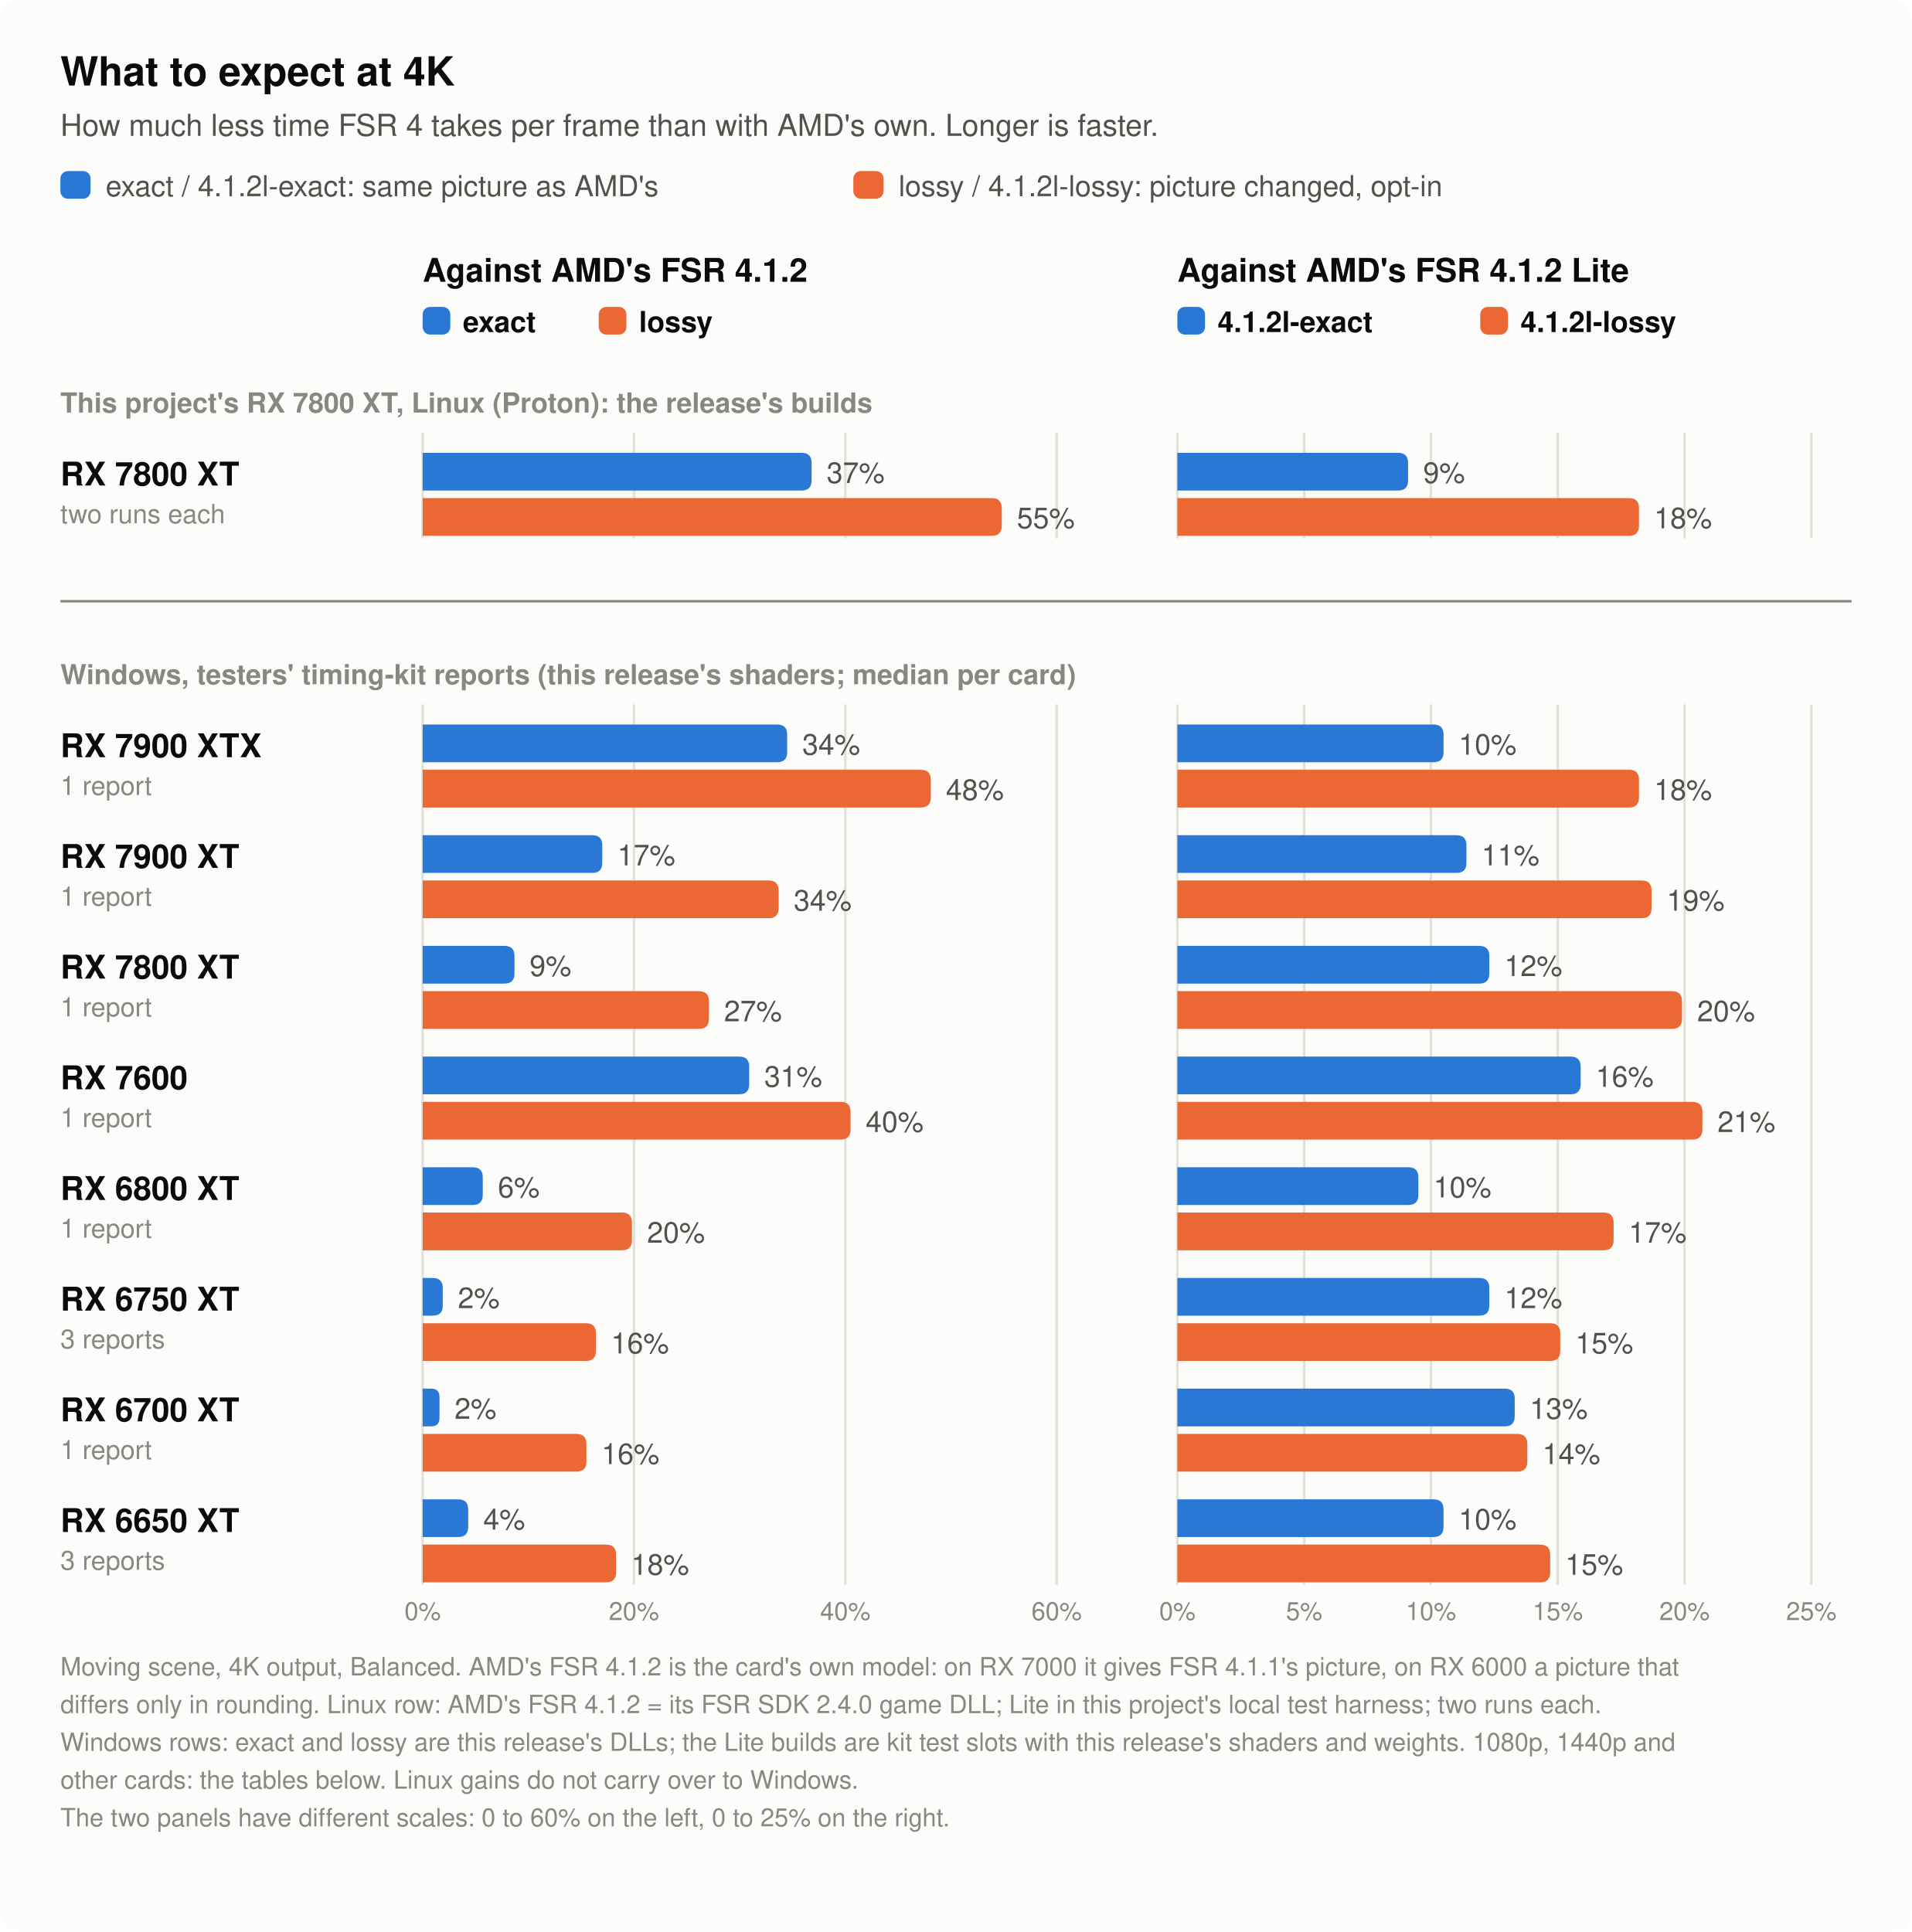
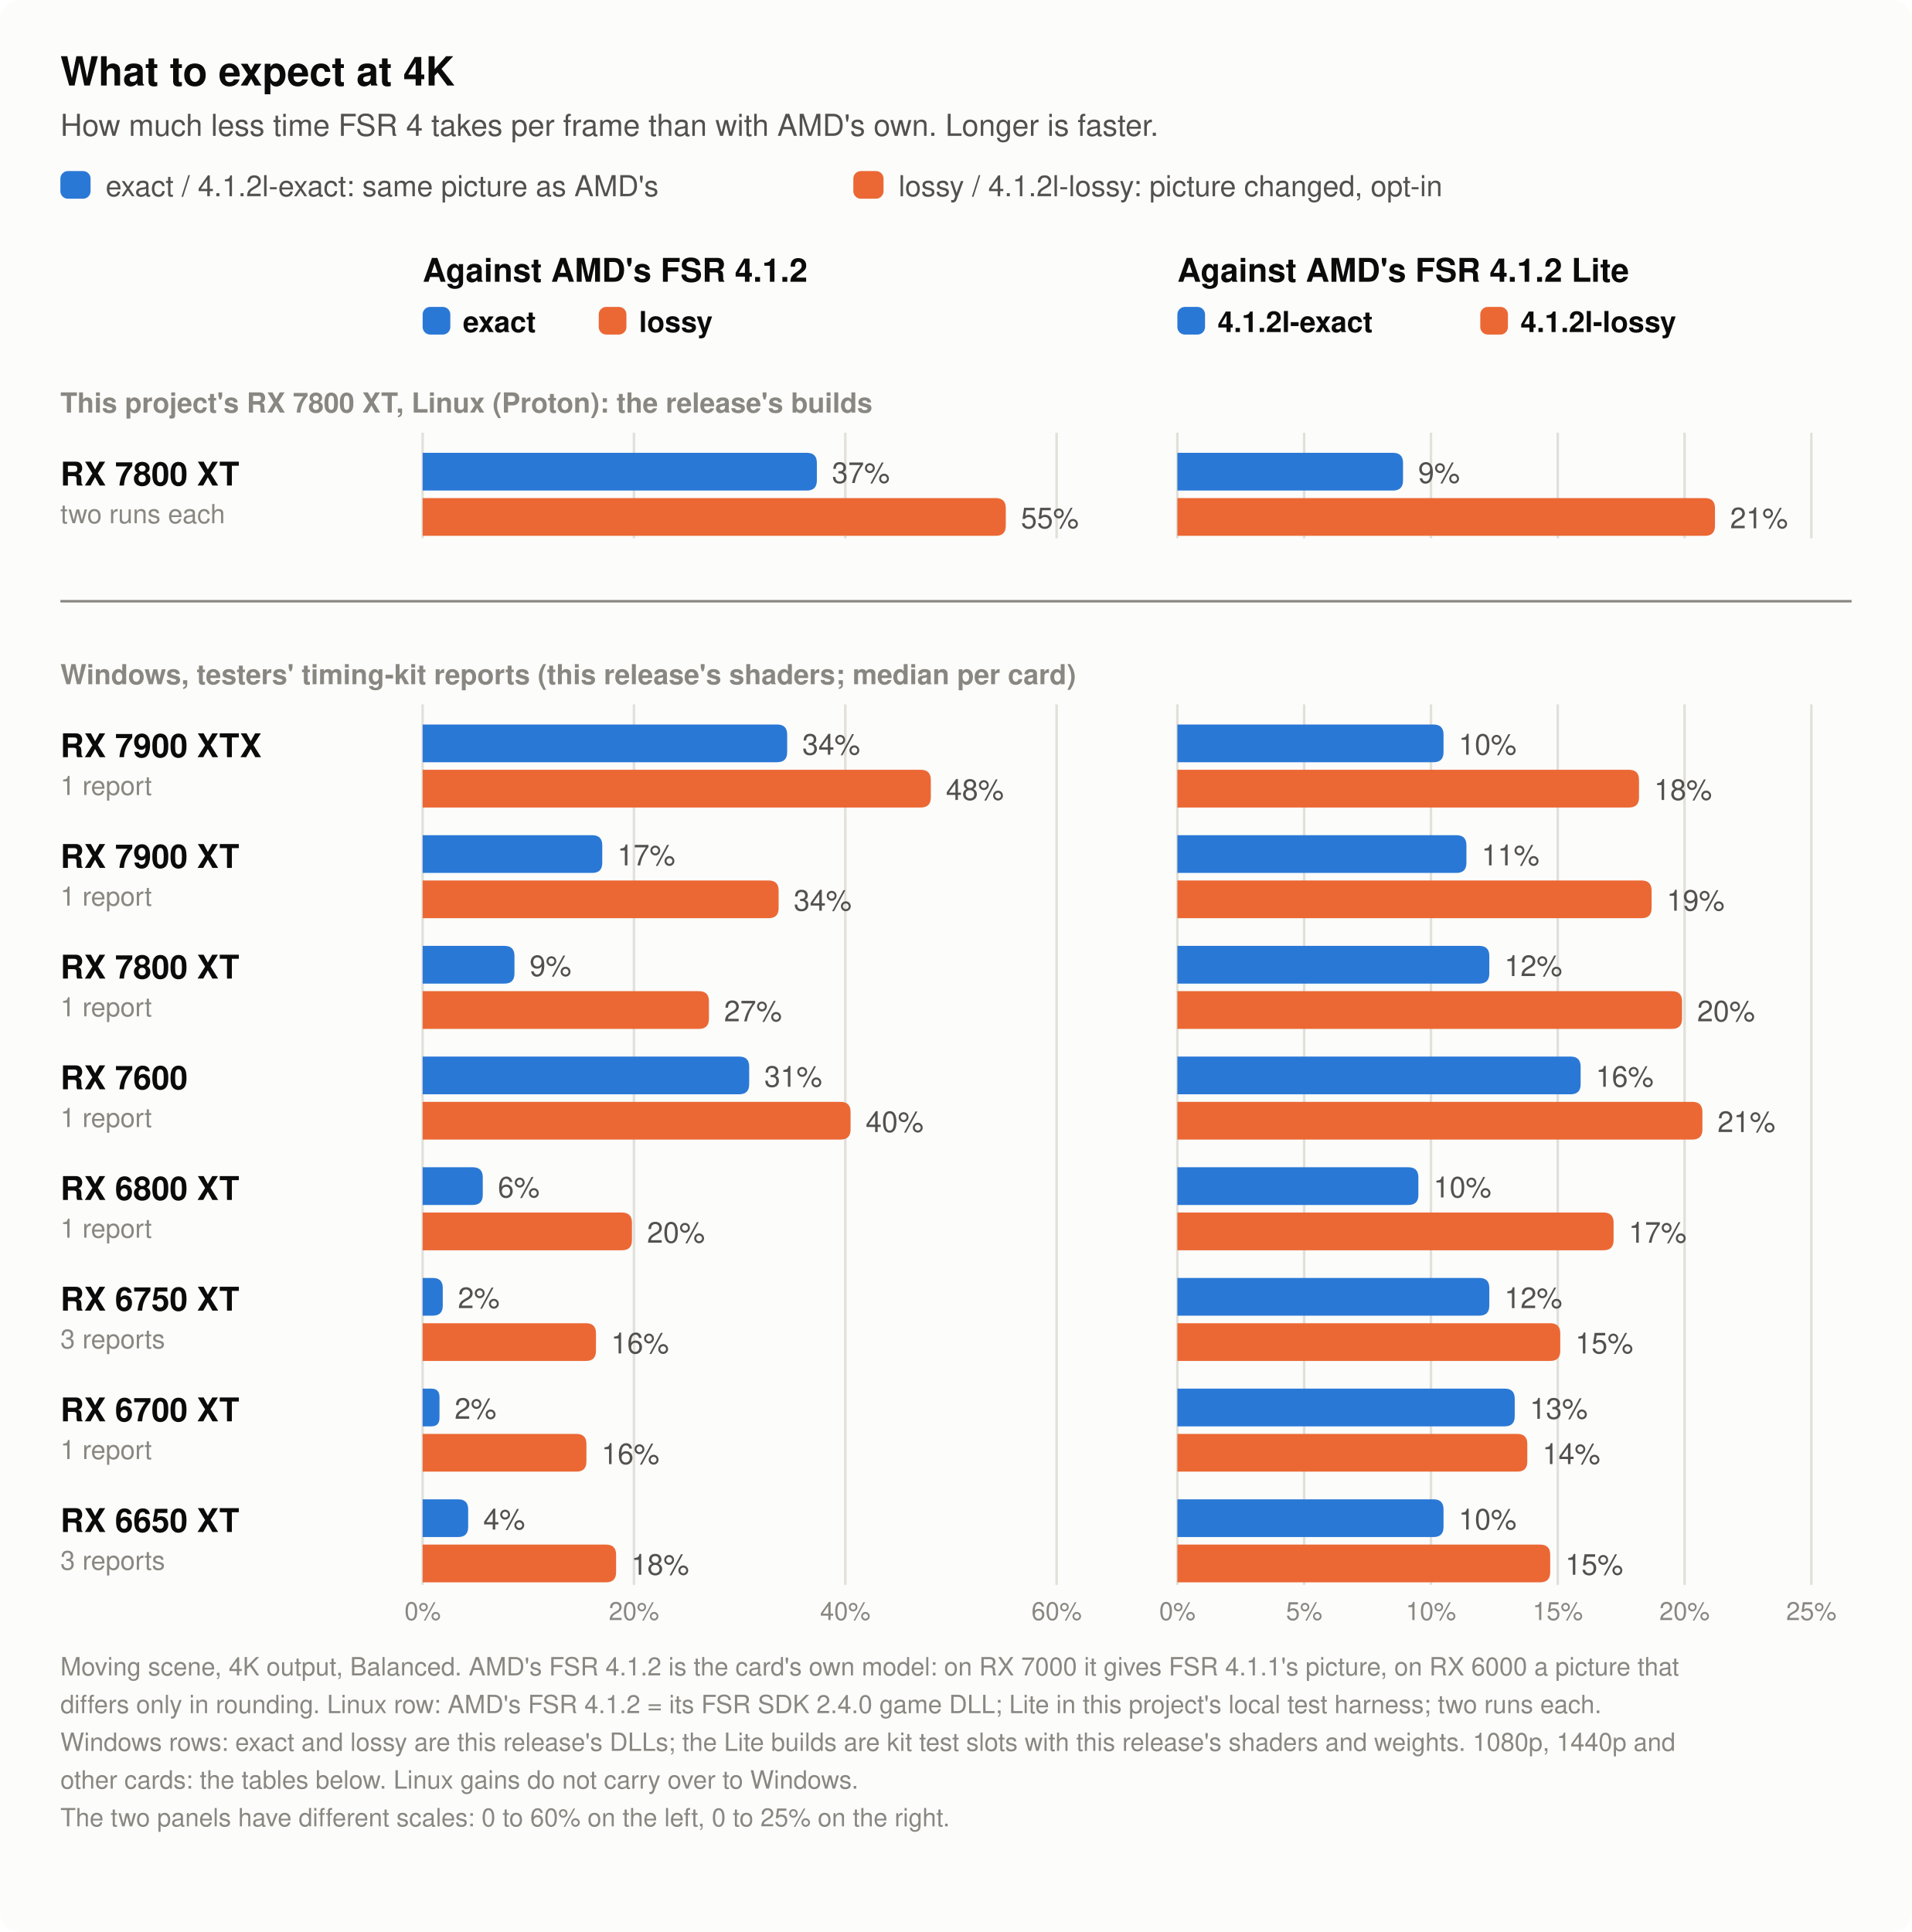
- <svg xmlns="http://www.w3.org/2000/svg" width="760" height="768" viewBox="0 0 760 768" role="img" aria-label="What to expect at 4K: how much less time FSR 4 takes per frame with this project's builds than with AMD's own, card by card, moving scene, Balanced. RX 7800 XT, Linux (this project): exact 37%, lossy 55% less time than AMD's FSR 4.1.2; 4.1.2l-exact 9%, 4.1.2l-lossy 18% less than AMD's Lite. RX 7900 XTX, Windows (1 report): exact 34%, lossy 48% less time than AMD's FSR 4.1.2; 4.1.2l-exact 10%, 4.1.2l-lossy 18% less than AMD's Lite. RX 7900 XT, Windows (1 report): exact 17%, lossy 34% less time than AMD's FSR 4.1.2; 4.1.2l-exact 11%, 4.1.2l-lossy 19% less than AMD's Lite. RX 7800 XT, Windows (1 report): exact 9%, lossy 27% less time than AMD's FSR 4.1.2; 4.1.2l-exact 12%, 4.1.2l-lossy 20% less than AMD's Lite. RX 7600, Windows (1 report): exact 31%, lossy 40% less time than AMD's FSR 4.1.2; 4.1.2l-exact 16%, 4.1.2l-lossy 21% less than AMD's Lite. RX 6800 XT, Windows (1 report): exact 6%, lossy 20% less time than AMD's FSR 4.1.2; 4.1.2l-exact 10%, 4.1.2l-lossy 17% less than AMD's Lite. RX 6750 XT, Windows (3 reports): exact 2%, lossy 16% less time than AMD's FSR 4.1.2; 4.1.2l-exact 12%, 4.1.2l-lossy 15% less than AMD's Lite. RX 6700 XT, Windows (1 report): exact 2%, lossy 16% less time than AMD's FSR 4.1.2; 4.1.2l-exact 13%, 4.1.2l-lossy 14% less than AMD's Lite. RX 6650 XT, Windows (3 reports): exact 4%, lossy 18% less time than AMD's FSR 4.1.2; 4.1.2l-exact 10%, 4.1.2l-lossy 15% less than AMD's Lite. The Windows rows come from testers' timing-kit reports with this release's shaders. Other resolutions give other numbers.">
+ <svg xmlns="http://www.w3.org/2000/svg" width="760" height="768" viewBox="0 0 760 768" role="img" aria-label="What to expect at 4K: how much less time FSR 4 takes per frame with this project's builds than with AMD's own, card by card, moving scene, Balanced. RX 7800 XT, Linux (this project): exact 37%, lossy 55% less time than AMD's FSR 4.1.2; 4.1.2l-exact 9%, 4.1.2l-lossy 21% less than AMD's Lite. RX 7900 XTX, Windows (1 report): exact 34%, lossy 48% less time than AMD's FSR 4.1.2; 4.1.2l-exact 10%, 4.1.2l-lossy 18% less than AMD's Lite. RX 7900 XT, Windows (1 report): exact 17%, lossy 34% less time than AMD's FSR 4.1.2; 4.1.2l-exact 11%, 4.1.2l-lossy 19% less than AMD's Lite. RX 7800 XT, Windows (1 report): exact 9%, lossy 27% less time than AMD's FSR 4.1.2; 4.1.2l-exact 12%, 4.1.2l-lossy 20% less than AMD's Lite. RX 7600, Windows (1 report): exact 31%, lossy 40% less time than AMD's FSR 4.1.2; 4.1.2l-exact 16%, 4.1.2l-lossy 21% less than AMD's Lite. RX 6800 XT, Windows (1 report): exact 6%, lossy 20% less time than AMD's FSR 4.1.2; 4.1.2l-exact 10%, 4.1.2l-lossy 17% less than AMD's Lite. RX 6750 XT, Windows (3 reports): exact 2%, lossy 16% less time than AMD's FSR 4.1.2; 4.1.2l-exact 12%, 4.1.2l-lossy 15% less than AMD's Lite. RX 6700 XT, Windows (1 report): exact 2%, lossy 16% less time than AMD's FSR 4.1.2; 4.1.2l-exact 13%, 4.1.2l-lossy 14% less than AMD's Lite. RX 6650 XT, Windows (3 reports): exact 4%, lossy 18% less time than AMD's FSR 4.1.2; 4.1.2l-exact 10%, 4.1.2l-lossy 15% less than AMD's Lite. The Windows rows come from testers' timing-kit reports with this release's shaders. Other resolutions give other numbers.">
  <rect width="760" height="768" rx="8" fill="#fcfcfb" />
  <text x="24.0" y="34.0" font-family="-apple-system, 'Segoe UI', Helvetica, Arial, sans-serif" font-size="16" font-weight="600" text-anchor="start" fill="#0b0b0b">What to expect at 4K</text>
  <text x="24.0" y="54.0" font-family="-apple-system, 'Segoe UI', Helvetica, Arial, sans-serif" font-size="12" text-anchor="start" fill="#52514e">How much less time FSR 4 takes per frame than with AMD's own. Longer is faster.</text>
  <rect x="24" y="68" width="12" height="11" rx="3" fill="#2a78d6" />
  <text x="42.0" y="78.0" font-family="-apple-system, 'Segoe UI', Helvetica, Arial, sans-serif" font-size="11.5" text-anchor="start" fill="#52514e">exact / 4.1.2l-exact: same picture as AMD's</text>
  <rect x="339.2" y="68" width="12" height="11" rx="3" fill="#eb6834" />
  <text x="357.2" y="78.0" font-family="-apple-system, 'Segoe UI', Helvetica, Arial, sans-serif" font-size="11.5" text-anchor="start" fill="#52514e">lossy / 4.1.2l-lossy: picture changed, opt-in</text>
  <text x="168.0" y="112.0" font-family="-apple-system, 'Segoe UI', Helvetica, Arial, sans-serif" font-size="13" font-weight="600" text-anchor="start" fill="#0b0b0b">Against AMD's FSR 4.1.2</text>
  <rect x="168" y="122" width="11" height="11" rx="3" fill="#2a78d6" />
  <text x="184.0" y="132.0" font-family="-apple-system, 'Segoe UI', Helvetica, Arial, sans-serif" font-size="11.5" font-weight="600" text-anchor="start" fill="#0b0b0b">exact</text>
  <rect x="238.0" y="122" width="11" height="11" rx="3" fill="#eb6834" />
  <text x="254.0" y="132.0" font-family="-apple-system, 'Segoe UI', Helvetica, Arial, sans-serif" font-size="11.5" font-weight="600" text-anchor="start" fill="#0b0b0b">lossy</text>
  <text x="468.0" y="112.0" font-family="-apple-system, 'Segoe UI', Helvetica, Arial, sans-serif" font-size="13" font-weight="600" text-anchor="start" fill="#0b0b0b">Against AMD's FSR 4.1.2 Lite</text>
  <rect x="468" y="122" width="11" height="11" rx="3" fill="#2a78d6" />
  <text x="484.0" y="132.0" font-family="-apple-system, 'Segoe UI', Helvetica, Arial, sans-serif" font-size="11.5" font-weight="600" text-anchor="start" fill="#0b0b0b">4.1.2l-exact</text>
  <rect x="588.4" y="122" width="11" height="11" rx="3" fill="#eb6834" />
  <text x="604.4" y="132.0" font-family="-apple-system, 'Segoe UI', Helvetica, Arial, sans-serif" font-size="11.5" font-weight="600" text-anchor="start" fill="#0b0b0b">4.1.2l-lossy</text>
  <text x="24.0" y="164.0" font-family="-apple-system, 'Segoe UI', Helvetica, Arial, sans-serif" font-size="11" font-weight="600" text-anchor="start" fill="#898781">This project's RX 7800 XT, Linux (Proton): the release's builds</text>
  <line x1="168.0" y1="172" x2="168.0" y2="214" stroke="#e1e0d9" stroke-width="1" />
  <line x1="168.0" y1="280" x2="168.0" y2="630" stroke="#e1e0d9" stroke-width="1" />
  <text x="168.0" y="644.0" font-family="-apple-system, 'Segoe UI', Helvetica, Arial, sans-serif" font-size="10" text-anchor="middle" fill="#898781">0%</text>
  <line x1="252.0" y1="172" x2="252.0" y2="214" stroke="#e1e0d9" stroke-width="1" />
  <line x1="252.0" y1="280" x2="252.0" y2="630" stroke="#e1e0d9" stroke-width="1" />
  <text x="252.0" y="644.0" font-family="-apple-system, 'Segoe UI', Helvetica, Arial, sans-serif" font-size="10" text-anchor="middle" fill="#898781">20%</text>
  <line x1="336.0" y1="172" x2="336.0" y2="214" stroke="#e1e0d9" stroke-width="1" />
  <line x1="336.0" y1="280" x2="336.0" y2="630" stroke="#e1e0d9" stroke-width="1" />
  <text x="336.0" y="644.0" font-family="-apple-system, 'Segoe UI', Helvetica, Arial, sans-serif" font-size="10" text-anchor="middle" fill="#898781">40%</text>
  <line x1="420.0" y1="172" x2="420.0" y2="214" stroke="#e1e0d9" stroke-width="1" />
  <line x1="420.0" y1="280" x2="420.0" y2="630" stroke="#e1e0d9" stroke-width="1" />
  <text x="420.0" y="644.0" font-family="-apple-system, 'Segoe UI', Helvetica, Arial, sans-serif" font-size="10" text-anchor="middle" fill="#898781">60%</text>
  <line x1="468.0" y1="172" x2="468.0" y2="214" stroke="#e1e0d9" stroke-width="1" />
  <line x1="468.0" y1="280" x2="468.0" y2="630" stroke="#e1e0d9" stroke-width="1" />
  <text x="468.0" y="644.0" font-family="-apple-system, 'Segoe UI', Helvetica, Arial, sans-serif" font-size="10" text-anchor="middle" fill="#898781">0%</text>
  <line x1="518.4" y1="172" x2="518.4" y2="214" stroke="#e1e0d9" stroke-width="1" />
  <line x1="518.4" y1="280" x2="518.4" y2="630" stroke="#e1e0d9" stroke-width="1" />
  <text x="518.4" y="644.0" font-family="-apple-system, 'Segoe UI', Helvetica, Arial, sans-serif" font-size="10" text-anchor="middle" fill="#898781">5%</text>
  <line x1="568.8" y1="172" x2="568.8" y2="214" stroke="#e1e0d9" stroke-width="1" />
  <line x1="568.8" y1="280" x2="568.8" y2="630" stroke="#e1e0d9" stroke-width="1" />
  <text x="568.8" y="644.0" font-family="-apple-system, 'Segoe UI', Helvetica, Arial, sans-serif" font-size="10" text-anchor="middle" fill="#898781">10%</text>
  <line x1="619.2" y1="172" x2="619.2" y2="214" stroke="#e1e0d9" stroke-width="1" />
  <line x1="619.2" y1="280" x2="619.2" y2="630" stroke="#e1e0d9" stroke-width="1" />
  <text x="619.2" y="644.0" font-family="-apple-system, 'Segoe UI', Helvetica, Arial, sans-serif" font-size="10" text-anchor="middle" fill="#898781">15%</text>
  <line x1="669.6" y1="172" x2="669.6" y2="214" stroke="#e1e0d9" stroke-width="1" />
  <line x1="669.6" y1="280" x2="669.6" y2="630" stroke="#e1e0d9" stroke-width="1" />
  <text x="669.6" y="644.0" font-family="-apple-system, 'Segoe UI', Helvetica, Arial, sans-serif" font-size="10" text-anchor="middle" fill="#898781">20%</text>
  <line x1="720.0" y1="172" x2="720.0" y2="214" stroke="#e1e0d9" stroke-width="1" />
  <line x1="720.0" y1="280" x2="720.0" y2="630" stroke="#e1e0d9" stroke-width="1" />
  <text x="720.0" y="644.0" font-family="-apple-system, 'Segoe UI', Helvetica, Arial, sans-serif" font-size="10" text-anchor="middle" fill="#898781">25%</text>
  <line x1="24" y1="239" x2="736" y2="239" stroke="#898781" stroke-width="1" />
  <text x="24.0" y="272.0" font-family="-apple-system, 'Segoe UI', Helvetica, Arial, sans-serif" font-size="11" font-weight="600" text-anchor="start" fill="#898781">Windows, testers' timing-kit reports (this release's shaders; median per card)</text>
  <text x="24.0" y="193.0" font-family="-apple-system, 'Segoe UI', Helvetica, Arial, sans-serif" font-size="13" font-weight="600" text-anchor="start" fill="#0b0b0b">RX 7800 XT</text>
  <text x="24.0" y="208.0" font-family="-apple-system, 'Segoe UI', Helvetica, Arial, sans-serif" font-size="10.5" text-anchor="start" fill="#898781">two runs each</text>
-   <path d="M168,180 H318.6 Q322.6,180 322.6,184 V191 Q322.6,195 318.6,195 H168 Z" fill="#2a78d6" />
-   <text x="328.6" y="192.0" font-family="-apple-system, 'Segoe UI', Helvetica, Arial, sans-serif" font-size="11.5" text-anchor="start" fill="#52514e">37%</text>
-   <path d="M168,198 H394.2 Q398.2,198 398.2,202 V209 Q398.2,213 394.2,213 H168 Z" fill="#eb6834" />
-   <text x="404.2" y="210.0" font-family="-apple-system, 'Segoe UI', Helvetica, Arial, sans-serif" font-size="11.5" text-anchor="start" fill="#52514e">55%</text>
-   <path d="M468,180 H555.7 Q559.7,180 559.7,184 V191 Q559.7,195 555.7,195 H468 Z" fill="#2a78d6" />
-   <text x="565.7" y="192.0" font-family="-apple-system, 'Segoe UI', Helvetica, Arial, sans-serif" font-size="11.5" text-anchor="start" fill="#52514e">9%</text>
-   <path d="M468,198 H647.5 Q651.5,198 651.5,202 V209 Q651.5,213 647.5,213 H468 Z" fill="#eb6834" />
-   <text x="657.5" y="210.0" font-family="-apple-system, 'Segoe UI', Helvetica, Arial, sans-serif" font-size="11.5" text-anchor="start" fill="#52514e">18%</text>
+   <path d="M168,180 H320.7 Q324.7,180 324.7,184 V191 Q324.7,195 320.7,195 H168 Z" fill="#2a78d6" />
+   <text x="330.7" y="192.0" font-family="-apple-system, 'Segoe UI', Helvetica, Arial, sans-serif" font-size="11.5" text-anchor="start" fill="#52514e">37%</text>
+   <path d="M168,198 H395.8 Q399.8,198 399.8,202 V209 Q399.8,213 395.8,213 H168 Z" fill="#eb6834" />
+   <text x="405.8" y="210.0" font-family="-apple-system, 'Segoe UI', Helvetica, Arial, sans-serif" font-size="11.5" text-anchor="start" fill="#52514e">55%</text>
+   <path d="M468,180 H553.7 Q557.7,180 557.7,184 V191 Q557.7,195 553.7,195 H468 Z" fill="#2a78d6" />
+   <text x="563.7" y="192.0" font-family="-apple-system, 'Segoe UI', Helvetica, Arial, sans-serif" font-size="11.5" text-anchor="start" fill="#52514e">9%</text>
+   <path d="M468,198 H677.7 Q681.7,198 681.7,202 V209 Q681.7,213 677.7,213 H468 Z" fill="#eb6834" />
+   <text x="687.7" y="210.0" font-family="-apple-system, 'Segoe UI', Helvetica, Arial, sans-serif" font-size="11.5" text-anchor="start" fill="#52514e">21%</text>
  <text x="24.0" y="301.0" font-family="-apple-system, 'Segoe UI', Helvetica, Arial, sans-serif" font-size="13" font-weight="600" text-anchor="start" fill="#0b0b0b">RX 7900 XTX</text>
  <text x="24.0" y="316.0" font-family="-apple-system, 'Segoe UI', Helvetica, Arial, sans-serif" font-size="10.5" text-anchor="start" fill="#898781">1 report</text>
  <path d="M168,288 H308.9 Q312.9,288 312.9,292 V299 Q312.9,303 308.9,303 H168 Z" fill="#2a78d6" />
  <text x="318.9" y="300.0" font-family="-apple-system, 'Segoe UI', Helvetica, Arial, sans-serif" font-size="11.5" text-anchor="start" fill="#52514e">34%</text>
  <path d="M168,306 H366.0 Q370.0,306 370.0,310 V317 Q370.0,321 366.0,321 H168 Z" fill="#eb6834" />
  <text x="376.0" y="318.0" font-family="-apple-system, 'Segoe UI', Helvetica, Arial, sans-serif" font-size="11.5" text-anchor="start" fill="#52514e">48%</text>
  <path d="M468,288 H569.8 Q573.8,288 573.8,292 V299 Q573.8,303 569.8,303 H468 Z" fill="#2a78d6" />
  <text x="579.8" y="300.0" font-family="-apple-system, 'Segoe UI', Helvetica, Arial, sans-serif" font-size="11.5" text-anchor="start" fill="#52514e">10%</text>
  <path d="M468,306 H647.5 Q651.5,306 651.5,310 V317 Q651.5,321 647.5,321 H468 Z" fill="#eb6834" />
  <text x="657.5" y="318.0" font-family="-apple-system, 'Segoe UI', Helvetica, Arial, sans-serif" font-size="11.5" text-anchor="start" fill="#52514e">18%</text>
  <text x="24.0" y="345.0" font-family="-apple-system, 'Segoe UI', Helvetica, Arial, sans-serif" font-size="13" font-weight="600" text-anchor="start" fill="#0b0b0b">RX 7900 XT</text>
  <text x="24.0" y="360.0" font-family="-apple-system, 'Segoe UI', Helvetica, Arial, sans-serif" font-size="10.5" text-anchor="start" fill="#898781">1 report</text>
  <path d="M168,332 H235.4 Q239.4,332 239.4,336 V343 Q239.4,347 235.4,347 H168 Z" fill="#2a78d6" />
  <text x="245.4" y="344.0" font-family="-apple-system, 'Segoe UI', Helvetica, Arial, sans-serif" font-size="11.5" text-anchor="start" fill="#52514e">17%</text>
  <path d="M168,350 H305.5 Q309.5,350 309.5,354 V361 Q309.5,365 305.5,365 H168 Z" fill="#eb6834" />
  <text x="315.5" y="362.0" font-family="-apple-system, 'Segoe UI', Helvetica, Arial, sans-serif" font-size="11.5" text-anchor="start" fill="#52514e">34%</text>
  <path d="M468,332 H578.9 Q582.9,332 582.9,336 V343 Q582.9,347 578.9,347 H468 Z" fill="#2a78d6" />
  <text x="588.9" y="344.0" font-family="-apple-system, 'Segoe UI', Helvetica, Arial, sans-serif" font-size="11.5" text-anchor="start" fill="#52514e">11%</text>
  <path d="M468,350 H652.5 Q656.5,350 656.5,354 V361 Q656.5,365 652.5,365 H468 Z" fill="#eb6834" />
  <text x="662.5" y="362.0" font-family="-apple-system, 'Segoe UI', Helvetica, Arial, sans-serif" font-size="11.5" text-anchor="start" fill="#52514e">19%</text>
  <text x="24.0" y="389.0" font-family="-apple-system, 'Segoe UI', Helvetica, Arial, sans-serif" font-size="13" font-weight="600" text-anchor="start" fill="#0b0b0b">RX 7800 XT</text>
  <text x="24.0" y="404.0" font-family="-apple-system, 'Segoe UI', Helvetica, Arial, sans-serif" font-size="10.5" text-anchor="start" fill="#898781">1 report</text>
  <path d="M168,376 H200.5 Q204.5,376 204.5,380 V387 Q204.5,391 200.5,391 H168 Z" fill="#2a78d6" />
  <text x="210.5" y="388.0" font-family="-apple-system, 'Segoe UI', Helvetica, Arial, sans-serif" font-size="11.5" text-anchor="start" fill="#52514e">9%</text>
  <path d="M168,394 H277.8 Q281.8,394 281.8,398 V405 Q281.8,409 277.8,409 H168 Z" fill="#eb6834" />
  <text x="287.8" y="406.0" font-family="-apple-system, 'Segoe UI', Helvetica, Arial, sans-serif" font-size="11.5" text-anchor="start" fill="#52514e">27%</text>
  <path d="M468,376 H588.0 Q592.0,376 592.0,380 V387 Q592.0,391 588.0,391 H468 Z" fill="#2a78d6" />
  <text x="598.0" y="388.0" font-family="-apple-system, 'Segoe UI', Helvetica, Arial, sans-serif" font-size="11.5" text-anchor="start" fill="#52514e">12%</text>
  <path d="M468,394 H664.6 Q668.6,394 668.6,398 V405 Q668.6,409 664.6,409 H468 Z" fill="#eb6834" />
  <text x="674.6" y="406.0" font-family="-apple-system, 'Segoe UI', Helvetica, Arial, sans-serif" font-size="11.5" text-anchor="start" fill="#52514e">20%</text>
  <text x="24.0" y="433.0" font-family="-apple-system, 'Segoe UI', Helvetica, Arial, sans-serif" font-size="13" font-weight="600" text-anchor="start" fill="#0b0b0b">RX 7600</text>
  <text x="24.0" y="448.0" font-family="-apple-system, 'Segoe UI', Helvetica, Arial, sans-serif" font-size="10.5" text-anchor="start" fill="#898781">1 report</text>
  <path d="M168,420 H293.8 Q297.8,420 297.8,424 V431 Q297.8,435 293.8,435 H168 Z" fill="#2a78d6" />
  <text x="303.8" y="432.0" font-family="-apple-system, 'Segoe UI', Helvetica, Arial, sans-serif" font-size="11.5" text-anchor="start" fill="#52514e">31%</text>
  <path d="M168,438 H334.1 Q338.1,438 338.1,442 V449 Q338.1,453 334.1,453 H168 Z" fill="#eb6834" />
  <text x="344.1" y="450.0" font-family="-apple-system, 'Segoe UI', Helvetica, Arial, sans-serif" font-size="11.5" text-anchor="start" fill="#52514e">40%</text>
  <path d="M468,420 H624.3 Q628.3,420 628.3,424 V431 Q628.3,435 624.3,435 H468 Z" fill="#2a78d6" />
  <text x="634.3" y="432.0" font-family="-apple-system, 'Segoe UI', Helvetica, Arial, sans-serif" font-size="11.5" text-anchor="start" fill="#52514e">16%</text>
  <path d="M468,438 H672.7 Q676.7,438 676.7,442 V449 Q676.7,453 672.7,453 H468 Z" fill="#eb6834" />
  <text x="682.7" y="450.0" font-family="-apple-system, 'Segoe UI', Helvetica, Arial, sans-serif" font-size="11.5" text-anchor="start" fill="#52514e">21%</text>
  <text x="24.0" y="477.0" font-family="-apple-system, 'Segoe UI', Helvetica, Arial, sans-serif" font-size="13" font-weight="600" text-anchor="start" fill="#0b0b0b">RX 6800 XT</text>
  <text x="24.0" y="492.0" font-family="-apple-system, 'Segoe UI', Helvetica, Arial, sans-serif" font-size="10.5" text-anchor="start" fill="#898781">1 report</text>
  <path d="M168,464 H187.9 Q191.9,464 191.9,468 V475 Q191.9,479 187.9,479 H168 Z" fill="#2a78d6" />
  <text x="197.9" y="476.0" font-family="-apple-system, 'Segoe UI', Helvetica, Arial, sans-serif" font-size="11.5" text-anchor="start" fill="#52514e">6%</text>
  <path d="M168,482 H247.2 Q251.2,482 251.2,486 V493 Q251.2,497 247.2,497 H168 Z" fill="#eb6834" />
  <text x="257.2" y="494.0" font-family="-apple-system, 'Segoe UI', Helvetica, Arial, sans-serif" font-size="11.5" text-anchor="start" fill="#52514e">20%</text>
  <path d="M468,464 H559.8 Q563.8,464 563.8,468 V475 Q563.8,479 559.8,479 H468 Z" fill="#2a78d6" />
  <text x="569.8" y="476.0" font-family="-apple-system, 'Segoe UI', Helvetica, Arial, sans-serif" font-size="11.5" text-anchor="start" fill="#52514e">10%</text>
  <path d="M468,482 H637.4 Q641.4,482 641.4,486 V493 Q641.4,497 637.4,497 H468 Z" fill="#eb6834" />
  <text x="647.4" y="494.0" font-family="-apple-system, 'Segoe UI', Helvetica, Arial, sans-serif" font-size="11.5" text-anchor="start" fill="#52514e">17%</text>
  <text x="24.0" y="521.0" font-family="-apple-system, 'Segoe UI', Helvetica, Arial, sans-serif" font-size="13" font-weight="600" text-anchor="start" fill="#0b0b0b">RX 6750 XT</text>
  <text x="24.0" y="536.0" font-family="-apple-system, 'Segoe UI', Helvetica, Arial, sans-serif" font-size="10.5" text-anchor="start" fill="#898781">3 reports</text>
  <path d="M168,508 H172.0 Q176.0,508 176.0,511.99 V519.01 Q176.0,523 172.0,523 H168 Z" fill="#2a78d6" />
  <text x="182.0" y="520.0" font-family="-apple-system, 'Segoe UI', Helvetica, Arial, sans-serif" font-size="11.5" text-anchor="start" fill="#52514e">2%</text>
  <path d="M168,526 H232.9 Q236.9,526 236.9,530 V537 Q236.9,541 232.9,541 H168 Z" fill="#eb6834" />
  <text x="242.9" y="538.0" font-family="-apple-system, 'Segoe UI', Helvetica, Arial, sans-serif" font-size="11.5" text-anchor="start" fill="#52514e">16%</text>
  <path d="M468,508 H588.0 Q592.0,508 592.0,512 V519 Q592.0,523 588.0,523 H468 Z" fill="#2a78d6" />
  <text x="598.0" y="520.0" font-family="-apple-system, 'Segoe UI', Helvetica, Arial, sans-serif" font-size="11.5" text-anchor="start" fill="#52514e">12%</text>
  <path d="M468,526 H616.2 Q620.2,526 620.2,530 V537 Q620.2,541 616.2,541 H468 Z" fill="#eb6834" />
  <text x="626.2" y="538.0" font-family="-apple-system, 'Segoe UI', Helvetica, Arial, sans-serif" font-size="11.5" text-anchor="start" fill="#52514e">15%</text>
  <text x="24.0" y="565.0" font-family="-apple-system, 'Segoe UI', Helvetica, Arial, sans-serif" font-size="13" font-weight="600" text-anchor="start" fill="#0b0b0b">RX 6700 XT</text>
  <text x="24.0" y="580.0" font-family="-apple-system, 'Segoe UI', Helvetica, Arial, sans-serif" font-size="10.5" text-anchor="start" fill="#898781">1 report</text>
  <path d="M168,552 H171.4 Q174.7,552 174.7,555.36 V563.64 Q174.7,567 171.4,567 H168 Z" fill="#2a78d6" />
  <text x="180.7" y="564.0" font-family="-apple-system, 'Segoe UI', Helvetica, Arial, sans-serif" font-size="11.5" text-anchor="start" fill="#52514e">2%</text>
  <path d="M168,570 H229.1 Q233.1,570 233.1,574 V581 Q233.1,585 229.1,585 H168 Z" fill="#eb6834" />
  <text x="239.1" y="582.0" font-family="-apple-system, 'Segoe UI', Helvetica, Arial, sans-serif" font-size="11.5" text-anchor="start" fill="#52514e">16%</text>
  <path d="M468,552 H598.1 Q602.1,552 602.1,556 V563 Q602.1,567 598.1,567 H468 Z" fill="#2a78d6" />
  <text x="608.1" y="564.0" font-family="-apple-system, 'Segoe UI', Helvetica, Arial, sans-serif" font-size="11.5" text-anchor="start" fill="#52514e">13%</text>
  <path d="M468,570 H603.1 Q607.1,570 607.1,574 V581 Q607.1,585 603.1,585 H468 Z" fill="#eb6834" />
  <text x="613.1" y="582.0" font-family="-apple-system, 'Segoe UI', Helvetica, Arial, sans-serif" font-size="11.5" text-anchor="start" fill="#52514e">14%</text>
  <text x="24.0" y="609.0" font-family="-apple-system, 'Segoe UI', Helvetica, Arial, sans-serif" font-size="13" font-weight="600" text-anchor="start" fill="#0b0b0b">RX 6650 XT</text>
  <text x="24.0" y="624.0" font-family="-apple-system, 'Segoe UI', Helvetica, Arial, sans-serif" font-size="10.5" text-anchor="start" fill="#898781">3 reports</text>
  <path d="M168,596 H182.1 Q186.1,596 186.1,600 V607 Q186.1,611 182.1,611 H168 Z" fill="#2a78d6" />
  <text x="192.1" y="608.0" font-family="-apple-system, 'Segoe UI', Helvetica, Arial, sans-serif" font-size="11.5" text-anchor="start" fill="#52514e">4%</text>
  <path d="M168,614 H240.9 Q244.9,614 244.9,618 V625 Q244.9,629 240.9,629 H168 Z" fill="#eb6834" />
  <text x="250.9" y="626.0" font-family="-apple-system, 'Segoe UI', Helvetica, Arial, sans-serif" font-size="11.5" text-anchor="start" fill="#52514e">18%</text>
  <path d="M468,596 H569.8 Q573.8,596 573.8,600 V607 Q573.8,611 569.8,611 H468 Z" fill="#2a78d6" />
  <text x="579.8" y="608.0" font-family="-apple-system, 'Segoe UI', Helvetica, Arial, sans-serif" font-size="11.5" text-anchor="start" fill="#52514e">10%</text>
  <path d="M468,614 H612.2 Q616.2,614 616.2,618 V625 Q616.2,629 612.2,629 H468 Z" fill="#eb6834" />
  <text x="622.2" y="626.0" font-family="-apple-system, 'Segoe UI', Helvetica, Arial, sans-serif" font-size="11.5" text-anchor="start" fill="#52514e">15%</text>
  <text x="24.0" y="666.0" font-family="-apple-system, 'Segoe UI', Helvetica, Arial, sans-serif" font-size="10" text-anchor="start" fill="#898781">Moving scene, 4K output, Balanced. AMD's FSR 4.1.2 is the card's own model: on RX 7000 it gives FSR 4.1.1's picture, on RX 6000 a picture that</text>
  <text x="24.0" y="681.0" font-family="-apple-system, 'Segoe UI', Helvetica, Arial, sans-serif" font-size="10" text-anchor="start" fill="#898781">differs only in rounding. Linux row: AMD's FSR 4.1.2 = its FSR SDK 2.4.0 game DLL; Lite in this project's local test harness; two runs each.</text>
  <text x="24.0" y="696.0" font-family="-apple-system, 'Segoe UI', Helvetica, Arial, sans-serif" font-size="10" text-anchor="start" fill="#898781">Windows rows: exact and lossy are this release's DLLs; the Lite builds are kit test slots with this release's shaders and weights. 1080p, 1440p and</text>
  <text x="24.0" y="711.0" font-family="-apple-system, 'Segoe UI', Helvetica, Arial, sans-serif" font-size="10" text-anchor="start" fill="#898781">other cards: the tables below. Linux gains do not carry over to Windows.</text>
  <text x="24.0" y="726.0" font-family="-apple-system, 'Segoe UI', Helvetica, Arial, sans-serif" font-size="10" text-anchor="start" fill="#898781">The two panels have different scales: 0 to 60% on the left, 0 to 25% on the right.</text>
</svg>
